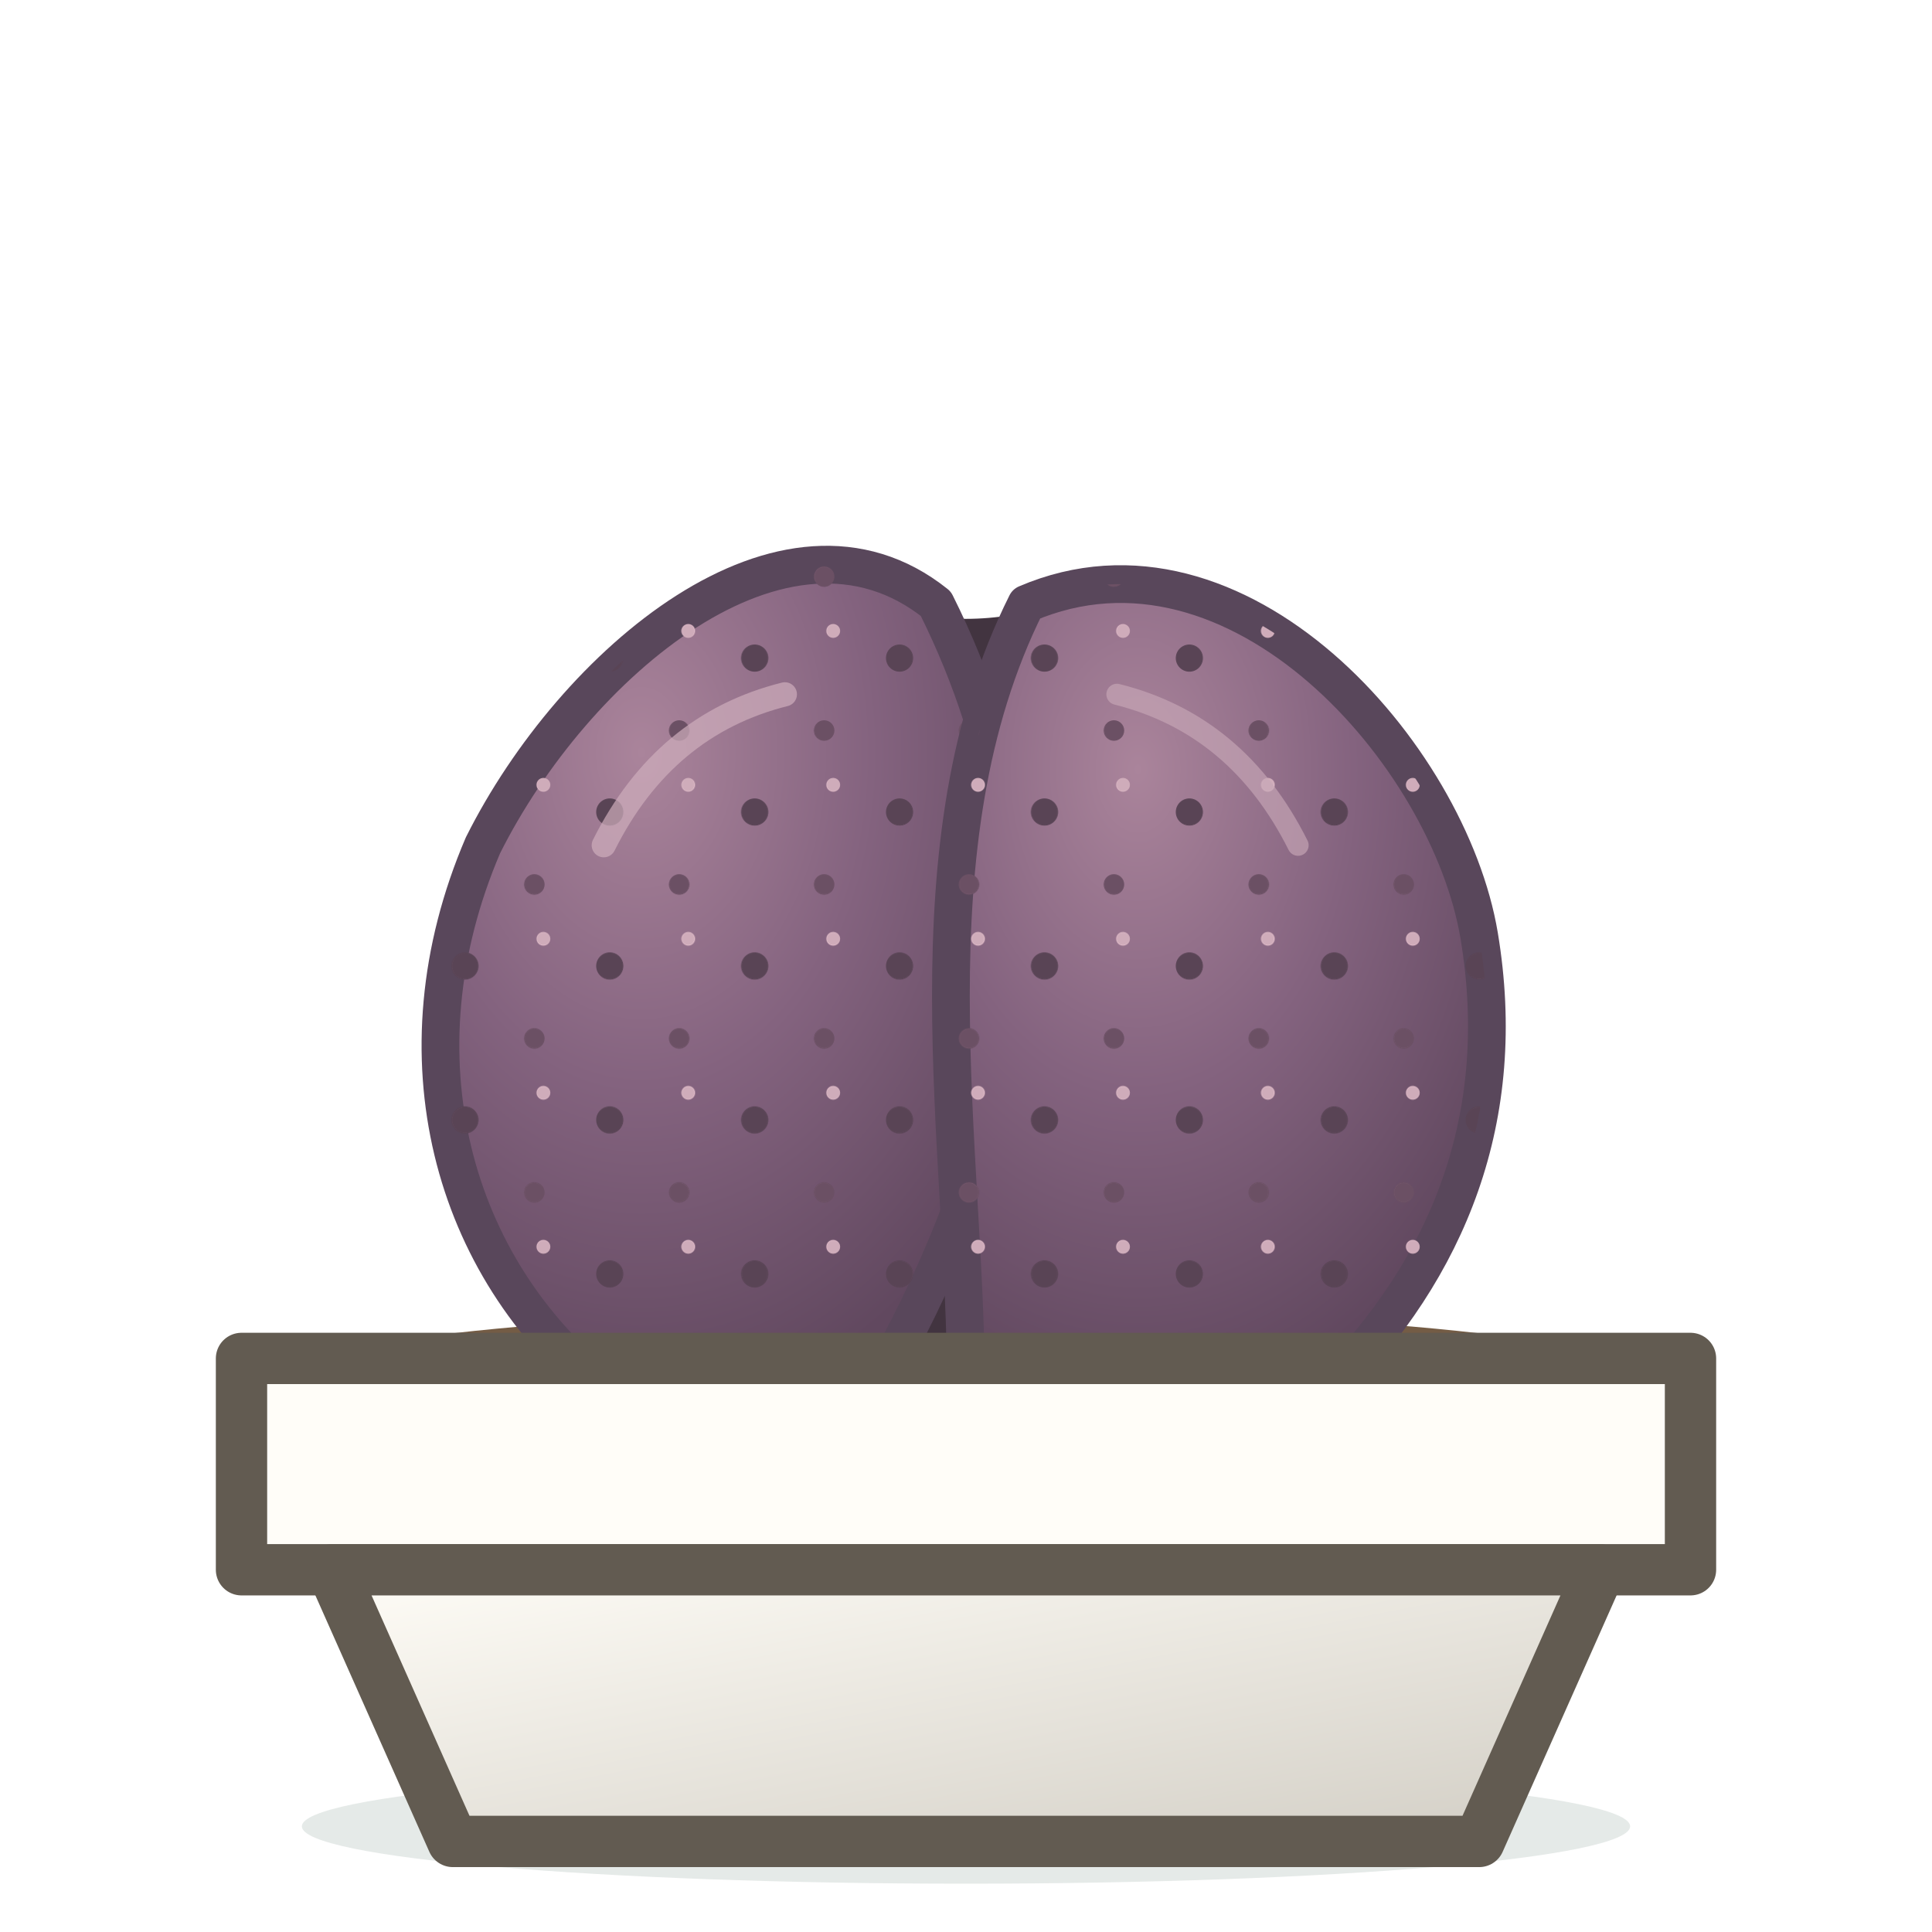
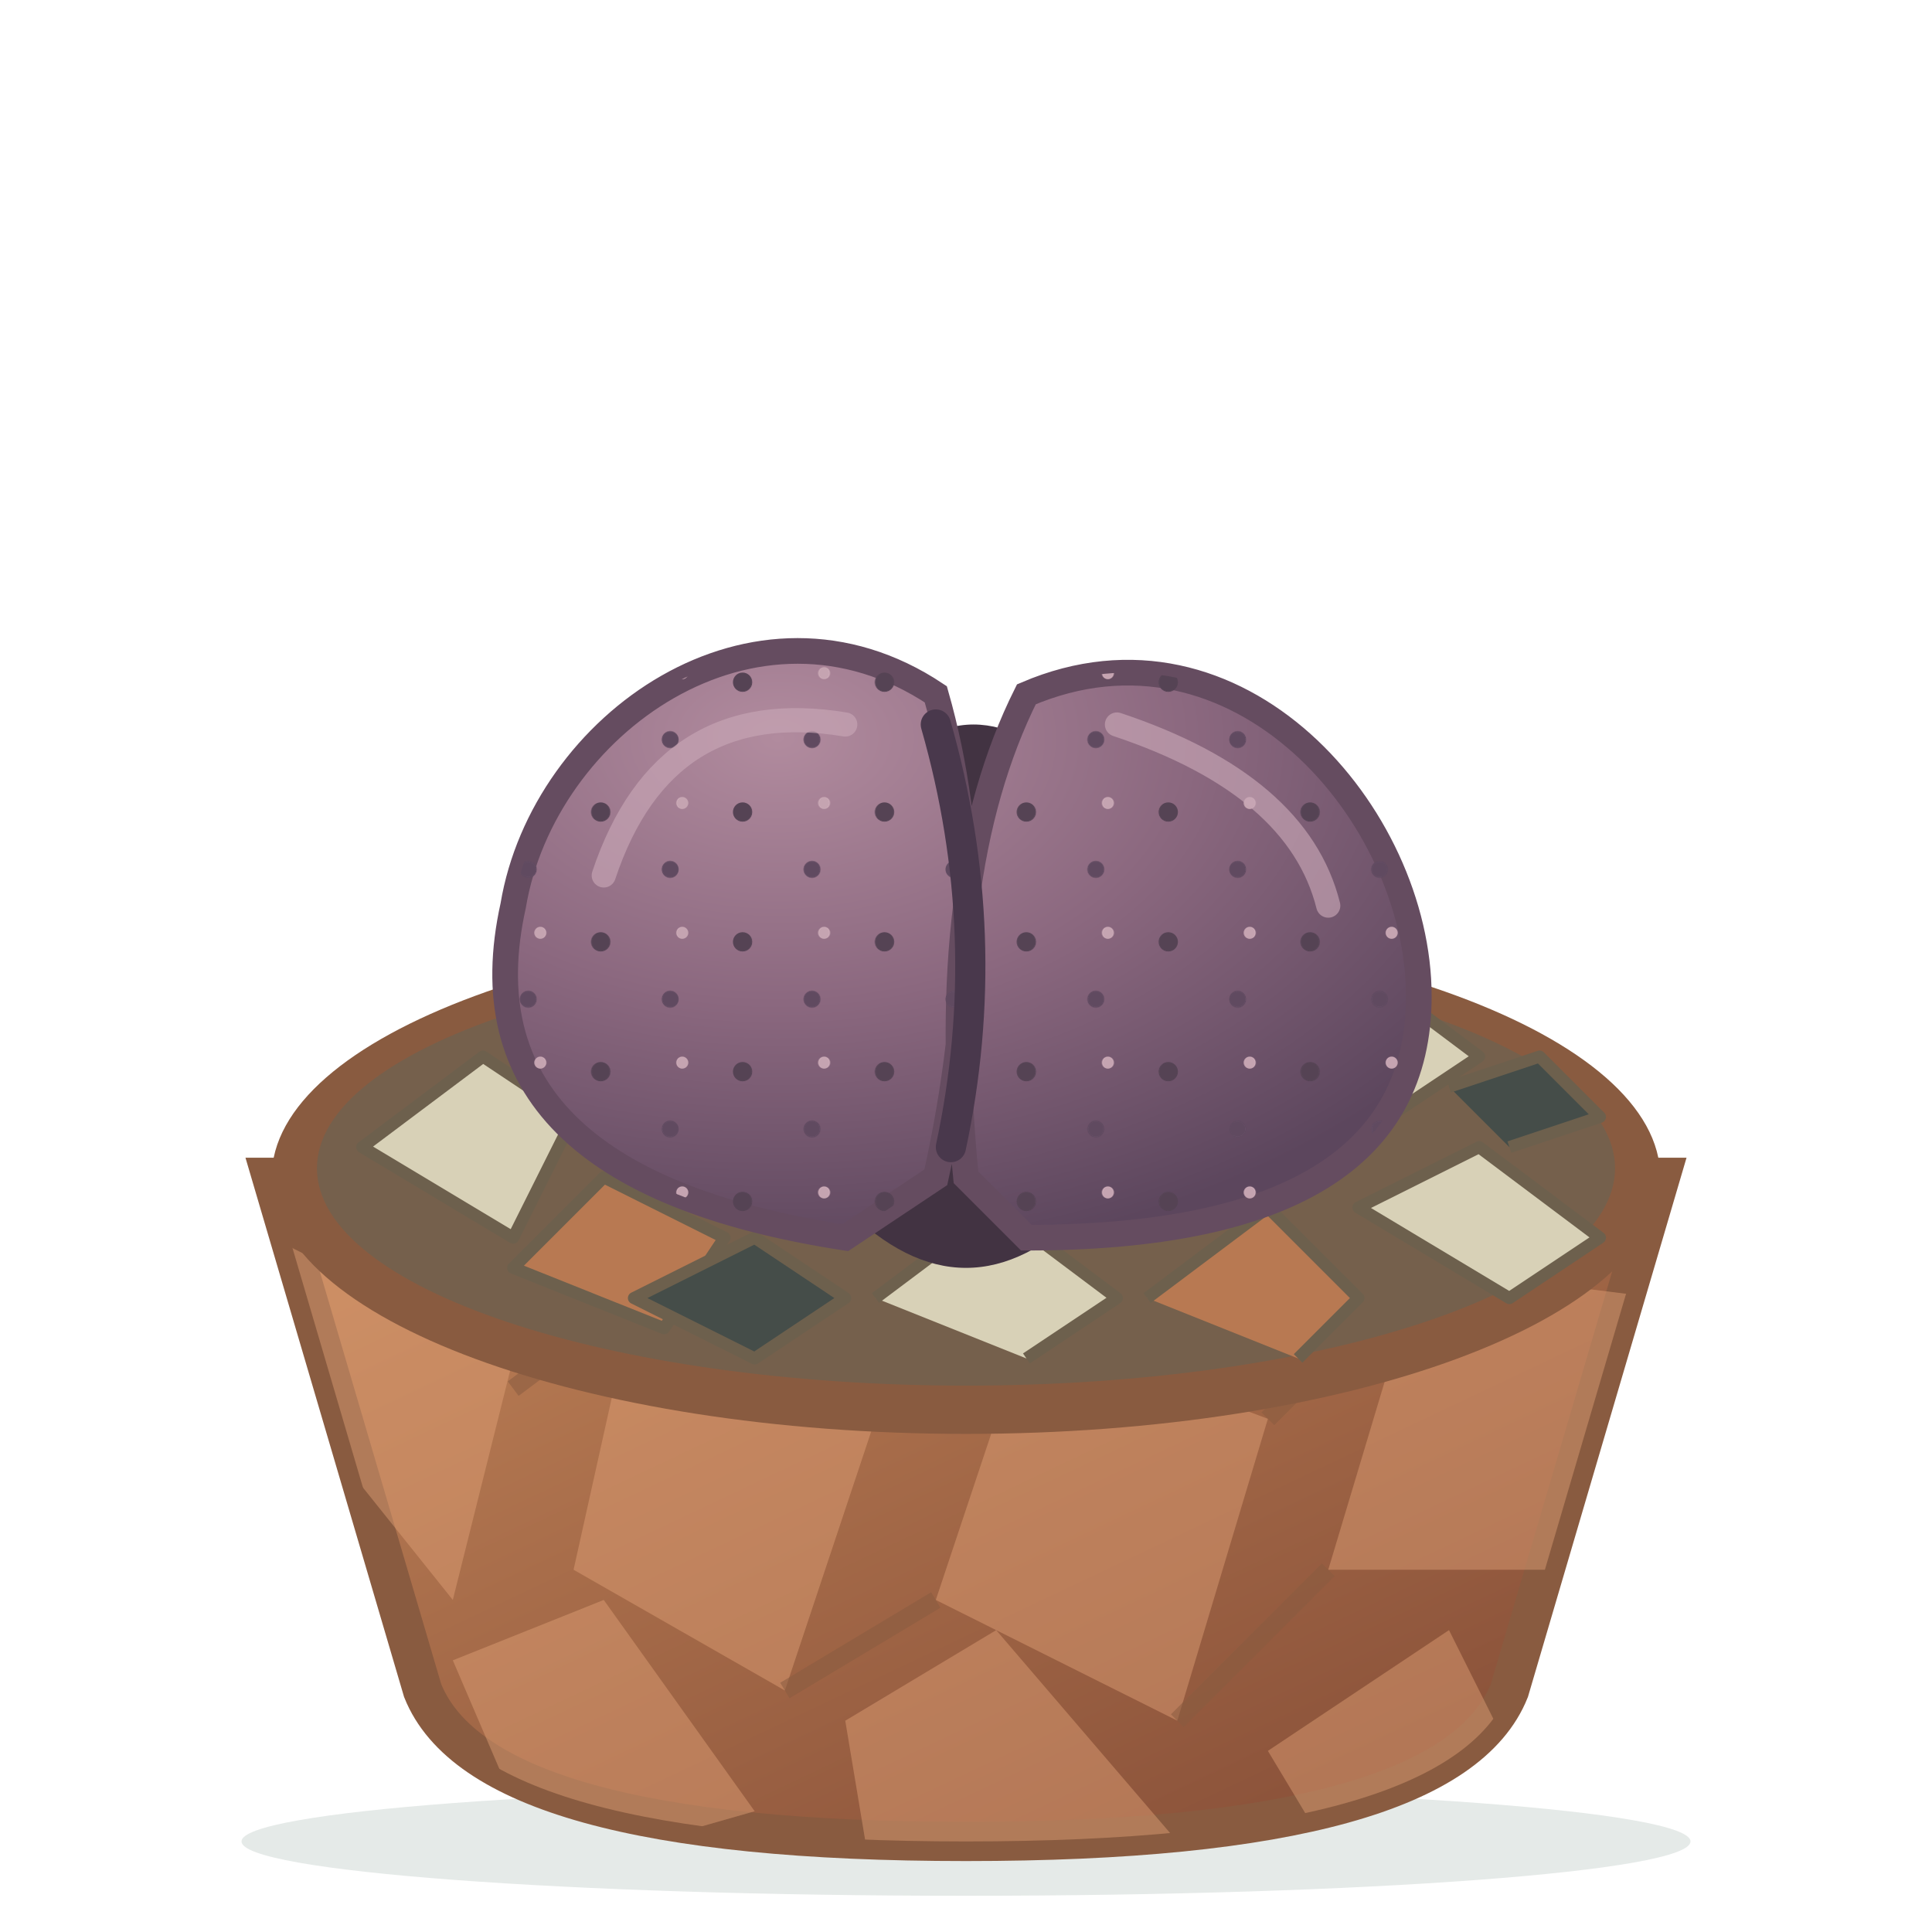
<svg xmlns="http://www.w3.org/2000/svg" viewBox="0 0 64 64" role="img" aria-labelledby="pleiospilos-nelii-royal-flush-title pleiospilos-nelii-royal-flush-description" data-plant-slug="pleiospilos-nelii-royal-flush" focusable="false">
  <defs>
-     <linearGradient id="pleio-pot" x1="0" x2="0.9" y1="0" y2="1">
-       <stop offset="0" stop-color="#fffdf7" />
-       <stop offset="1" stop-color="#d4d0c7" />
+     <linearGradient id="p28-pot" x1="0" y1="0" x2="1" y2="1">
+       <stop offset="0" stop-color="#c18458" />
+       <stop offset="1" stop-color="#824a35" />
    </linearGradient>
-     <radialGradient id="splitrock-leaf" cx="35%" cy="23%" r="80%">
-       <stop offset="0" stop-color="#aa849b" />
-       <stop offset="0.5" stop-color="#84637f" />
-       <stop offset="1" stop-color="#61485f" />
+     <clipPath id="p28-pot-clip">
+       <path d="M9 39H55L50 56Q48 61 32 61Q16 61 14 56Z" />
+     </clipPath>
+     <radialGradient id="p28-purple" cx="0.3" cy="0.15" r="0.9">
+       <stop offset="0" stop-color="#b18b9e" />
+       <stop offset="0.5" stop-color="#8b687f" />
+       <stop offset="1" stop-color="#5c465d" />
    </radialGradient>
-     <clipPath id="splitrock-left" clipPathUnits="userSpaceOnUse">
-       <path d="M31 20c-5-4-12 2-15 8-3 7-1 14 4 18h9c4-7 7-16 2-26Z" fill="none" stroke="none" stroke-width="1" stroke-linecap="round" stroke-linejoin="round" />
+     <clipPath id="p28-leaves-clip">
+       <path d="M31 23C25 19 18 24 17 30Q15 39 28 41L31 39Q33 30 31 23ZM34 23C41 20 47 27 47 33Q47 41 34 41L32 39Q31 29 34 23Z" />
    </clipPath>
-     <clipPath id="splitrock-right" clipPathUnits="userSpaceOnUse">
-       <path d="M34 20c7-3 14 5 15 11 1 6-1 11-5 15H32c0-8-2-18 2-26Z" fill="none" stroke="none" stroke-width="1" stroke-linecap="round" stroke-linejoin="round" />
-     </clipPath>
-     <pattern id="splitrock-speckles" width="4.8" height="5.1" patternUnits="userSpaceOnUse">
-       <ellipse cx="1" cy="1.4" rx="0.45" ry="0.45" fill="#594455" stroke="none" stroke-width="1" />
-       <ellipse cx="3.3" cy="3.8" rx="0.34" ry="0.34" fill="#6b5064" stroke="none" stroke-width="1" />
-       <ellipse cx="3.6" cy="0.5" rx="0.23" ry="0.23" fill="#cfacba" stroke="none" stroke-width="1" />
+     <pattern id="p28-speckles" width="4.7" height="4.3" patternUnits="userSpaceOnUse">
+       <circle cx="1.1" cy="1.1" r="0.32" fill="#554354" />
+       <circle cx="3.4" cy="3" r="0.28" fill="#604a60" />
+       <circle cx="3.8" cy="0.8" r="0.2" fill="#c5a4b1" />
    </pattern>
  </defs>
-   <ellipse cx="32" cy="60.5" rx="22" ry="1.9" fill="#244b3b" stroke="none" stroke-width="0" opacity="0.12" />
-   <ellipse cx="32" cy="45.5" rx="22" ry="2.1" fill="#745c45" stroke="none" stroke-width="1" />
-   <path d="M29 20q3 1 6 0l5 27H26Z" fill="#423440" stroke="none" stroke-width="1" stroke-linecap="round" stroke-linejoin="round" />
-   <path d="M31 20c-5-4-12 2-15 8-3 7-1 14 4 18h9c4-7 7-16 2-26Z" fill="url(#splitrock-leaf)" stroke="#59475b" stroke-width="1.25" stroke-linecap="round" stroke-linejoin="round" />
-   <g clip-path="url(#splitrock-left)">
-     <path d="M31 20c-5-4-12 2-15 8-3 7-1 14 4 18h9c4-7 7-16 2-26Z" fill="url(#splitrock-speckles)" stroke="none" stroke-width="1" stroke-linecap="round" stroke-linejoin="round" />
-     <path d="M20 28q2-4 6-5" fill="none" stroke="#cfafbc" stroke-width="0.8" stroke-linecap="round" stroke-linejoin="round" stroke-opacity="0.7" />
+   <ellipse cx="32" cy="61" rx="24" ry="1.8" fill="#244b3b" opacity="0.12" />
+   <path d="M9 39H55L50 56Q48 61 32 61Q16 61 14 56Z" fill="url(#p28-pot)" stroke="#895b40" stroke-width="1.3" />
+   <g clip-path="url(#p28-pot-clip)" fill="#e2a277" opacity="0.45">
+     <path d="M9 41L17 45 15 53 11 48ZM21 43L29 47 26 56 19 52ZM34 44L42 47 39 57 31 53ZM47 42L55 43 52 52 44 52ZM15 55L20 53 25 60 18 62ZM28 57L33 54 39 61 29 63ZM42 58L48 54 51 60 45 63Z" />
  </g>
-   <path d="M34 20c7-3 14 5 15 11 1 6-1 11-5 15H32c0-8-2-18 2-26Z" fill="url(#splitrock-leaf)" stroke="#59475b" stroke-width="1.25" stroke-linecap="round" stroke-linejoin="round" />
-   <g clip-path="url(#splitrock-right)">
-     <path d="M34 20c7-3 14 5 15 11 1 6-1 11-5 15H32c0-8-2-18 2-26Z" fill="url(#splitrock-speckles)" stroke="none" stroke-width="1" stroke-linecap="round" stroke-linejoin="round" />
-     <path d="M37 23q4 1 6 5" fill="none" stroke="#c8a8b7" stroke-width="0.7" stroke-linecap="round" stroke-linejoin="round" stroke-opacity="0.65" />
+   <path d="M17 46L21 43M29 47L34 44M42 47L47 42M26 56L31 53M39 57L44 52" fill="none" stroke="#895b40" stroke-width="0.6" opacity="0.55" />
+   <ellipse cx="32" cy="39" rx="23" ry="8.5" fill="#895b40" />
+   <ellipse cx="32" cy="38.7" rx="21.5" ry="7.2" fill="#75604c" />
+   <g stroke="#6d604d" stroke-width="0.4" stroke-linejoin="round">
+     <path d="M12 38l4-3 3 2-2 4ZM21 34l4-2 3 3-3 2ZM41 34l4-2 4 3-3 2ZM45 40l4-2 4 3-3 2ZM29 43l4-3 4 3-3 2" fill="#d8d1b7" />
+     <path d="M17 42l3-3 4 2-2 3ZM35 34l3-2 3 3-4 2ZM38 43l4-3 3 3-2 2" fill="#b87952" />
+     <path d="M27 34l4-2 2 3-4 2ZM21 43l4-2 3 2-3 2ZM48 36l3-1 2 2-3 1" fill="#454d49" />
  </g>
-   <path d="M8 45h48v7H8z" fill="#fffdf8" stroke="#625b51" stroke-linejoin="round" stroke-width="1.7" />
-   <path d="m11 52 4 9h34l4-9Z" fill="url(#pleio-pot)" stroke="#625b51" stroke-linejoin="round" stroke-width="1.7" />
+   <path d="M29 26Q32 22 36 26L36 40Q32 44 28 40Z" fill="#423342" />
+   <path d="M31 23C25 19 18 24 17 30Q15 39 28 41L31 39Q33 30 31 23ZM34 23C41 20 47 27 47 33Q47 41 34 41L32 39Q31 29 34 23Z" fill="url(#p28-purple)" stroke="#654c60" stroke-width="0.85" />
+   <g clip-path="url(#p28-leaves-clip)">
+     <rect x="15" y="20" width="34" height="23" fill="url(#p28-speckles)" />
+     <path d="M20 29Q22 23 28 24M37 24Q43 26 44 30" fill="none" stroke="#c7a6b5" stroke-width="0.8" stroke-linecap="round" opacity="0.65" />
+   </g>
+   <path d="M31 24Q33 31 31.5 38" fill="none" stroke="#49384c" stroke-width="1" stroke-linecap="round" />
</svg>
